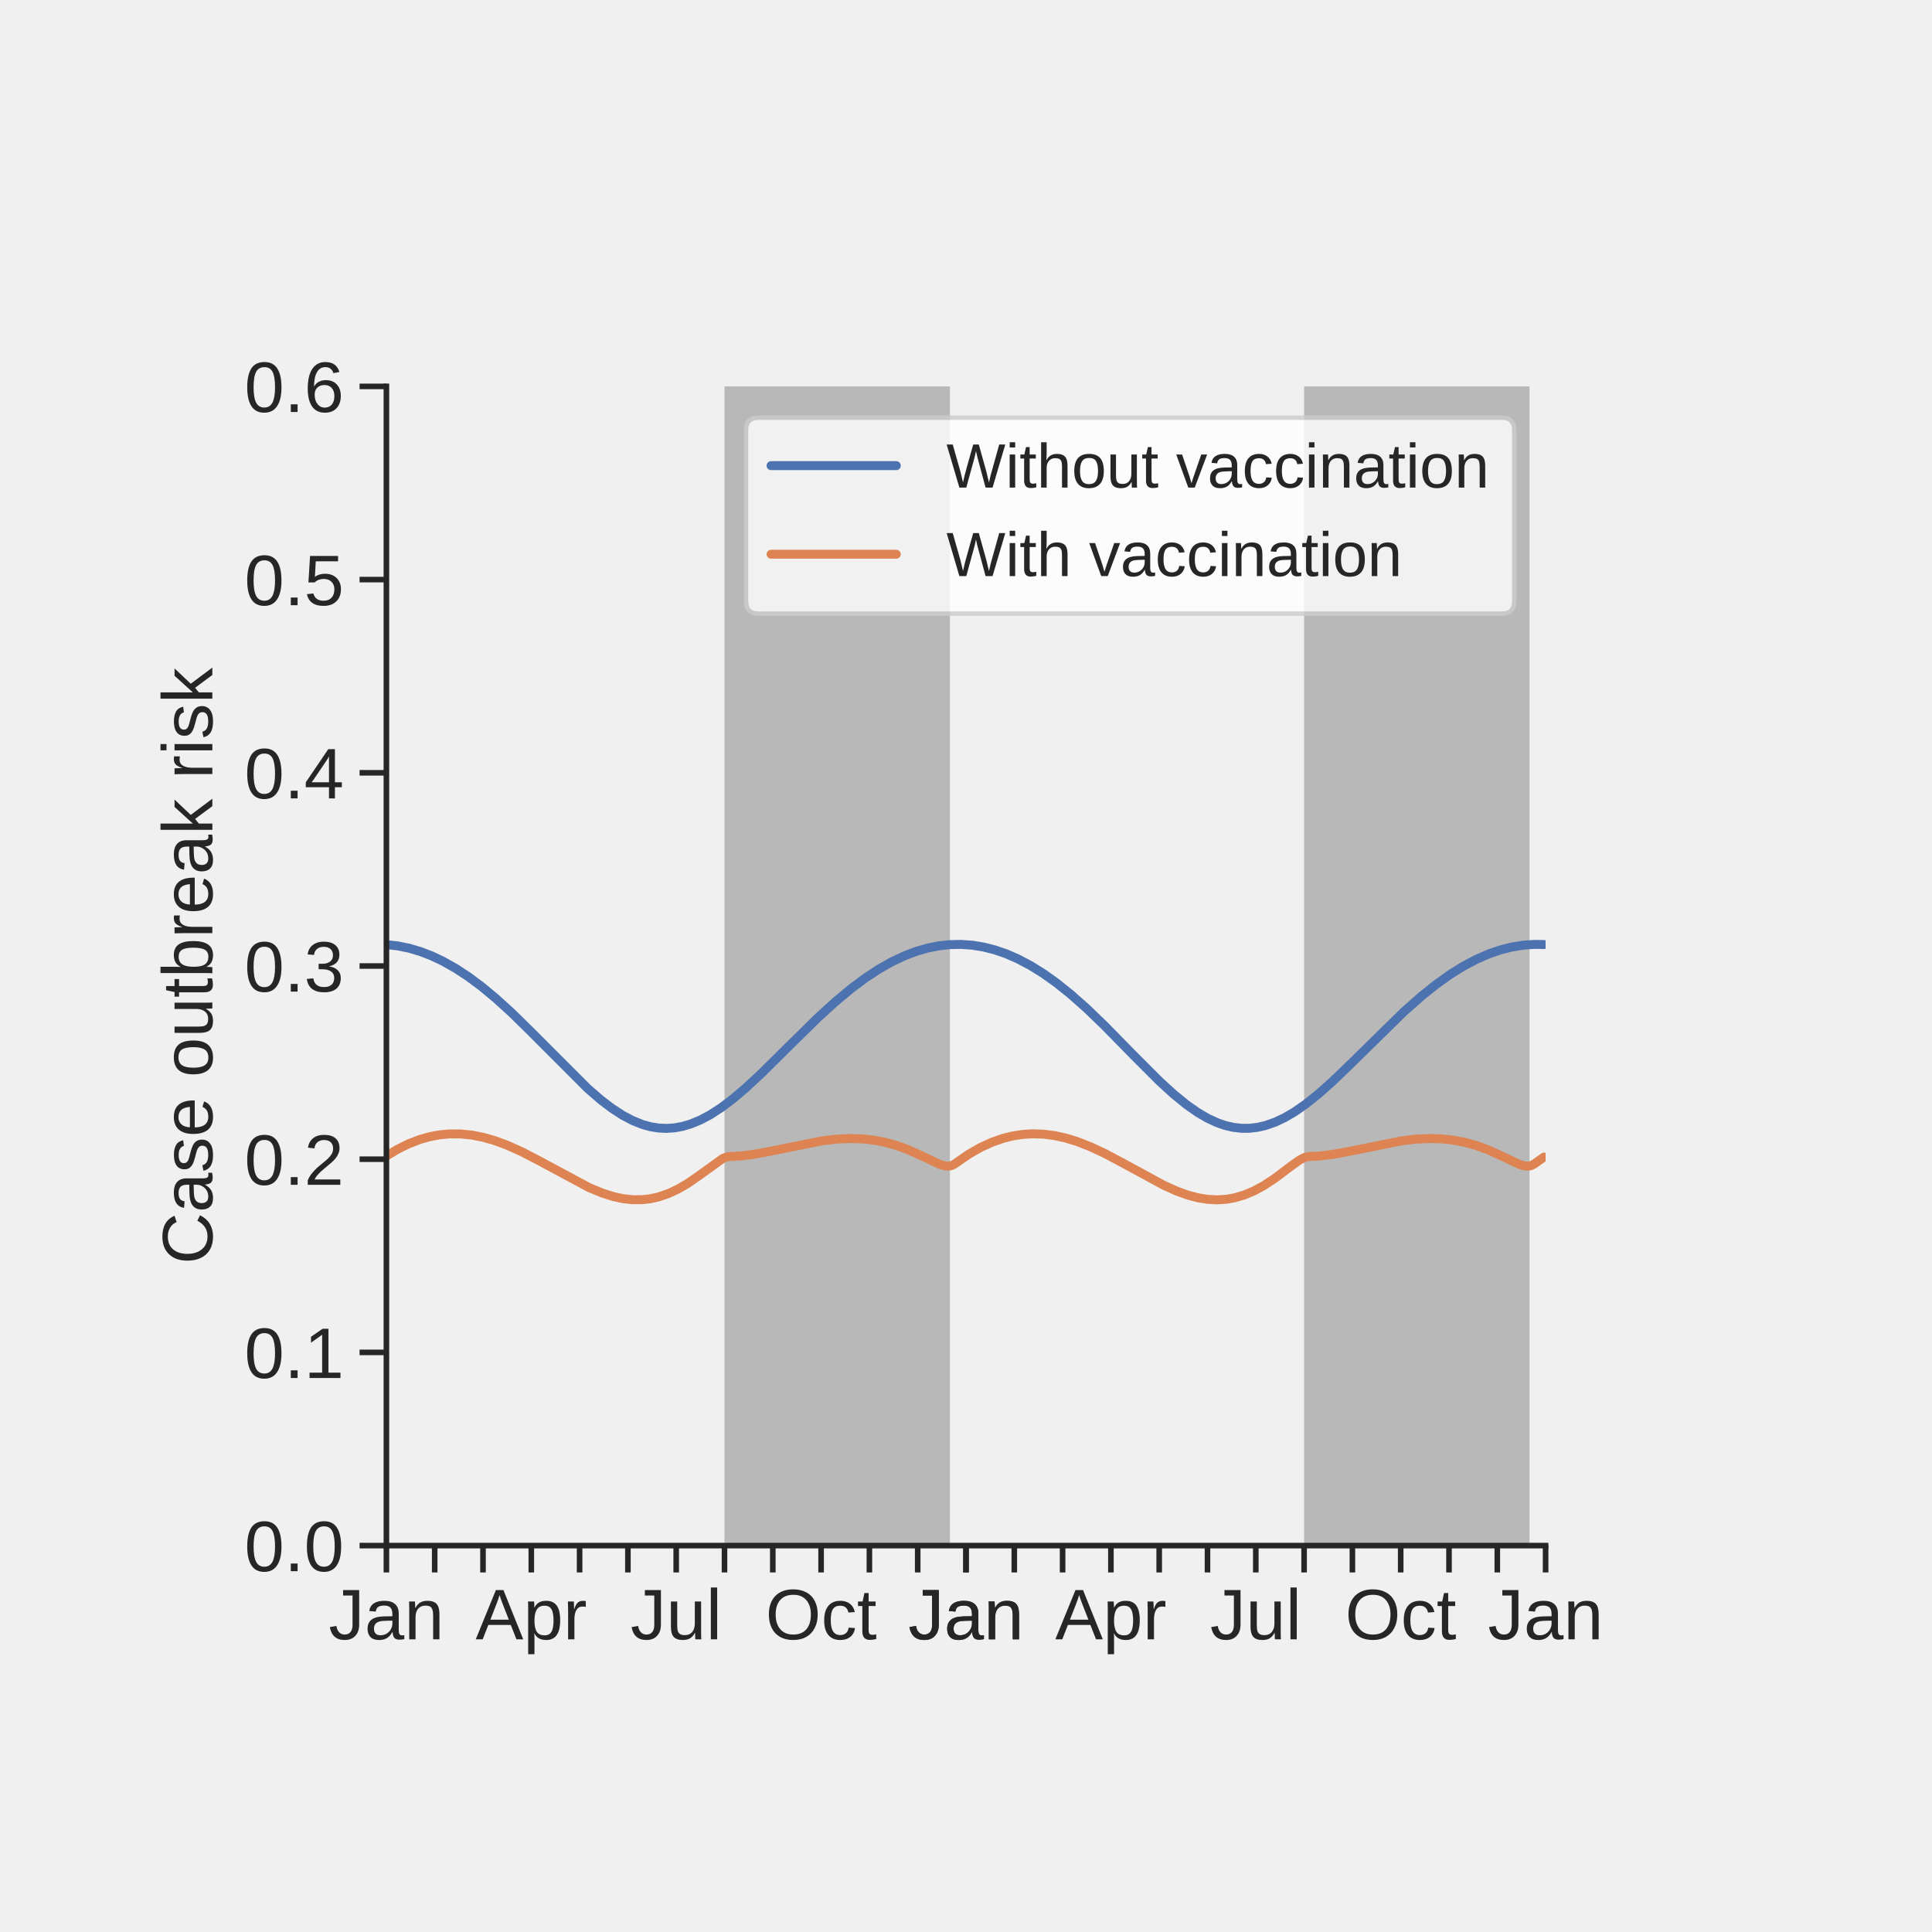
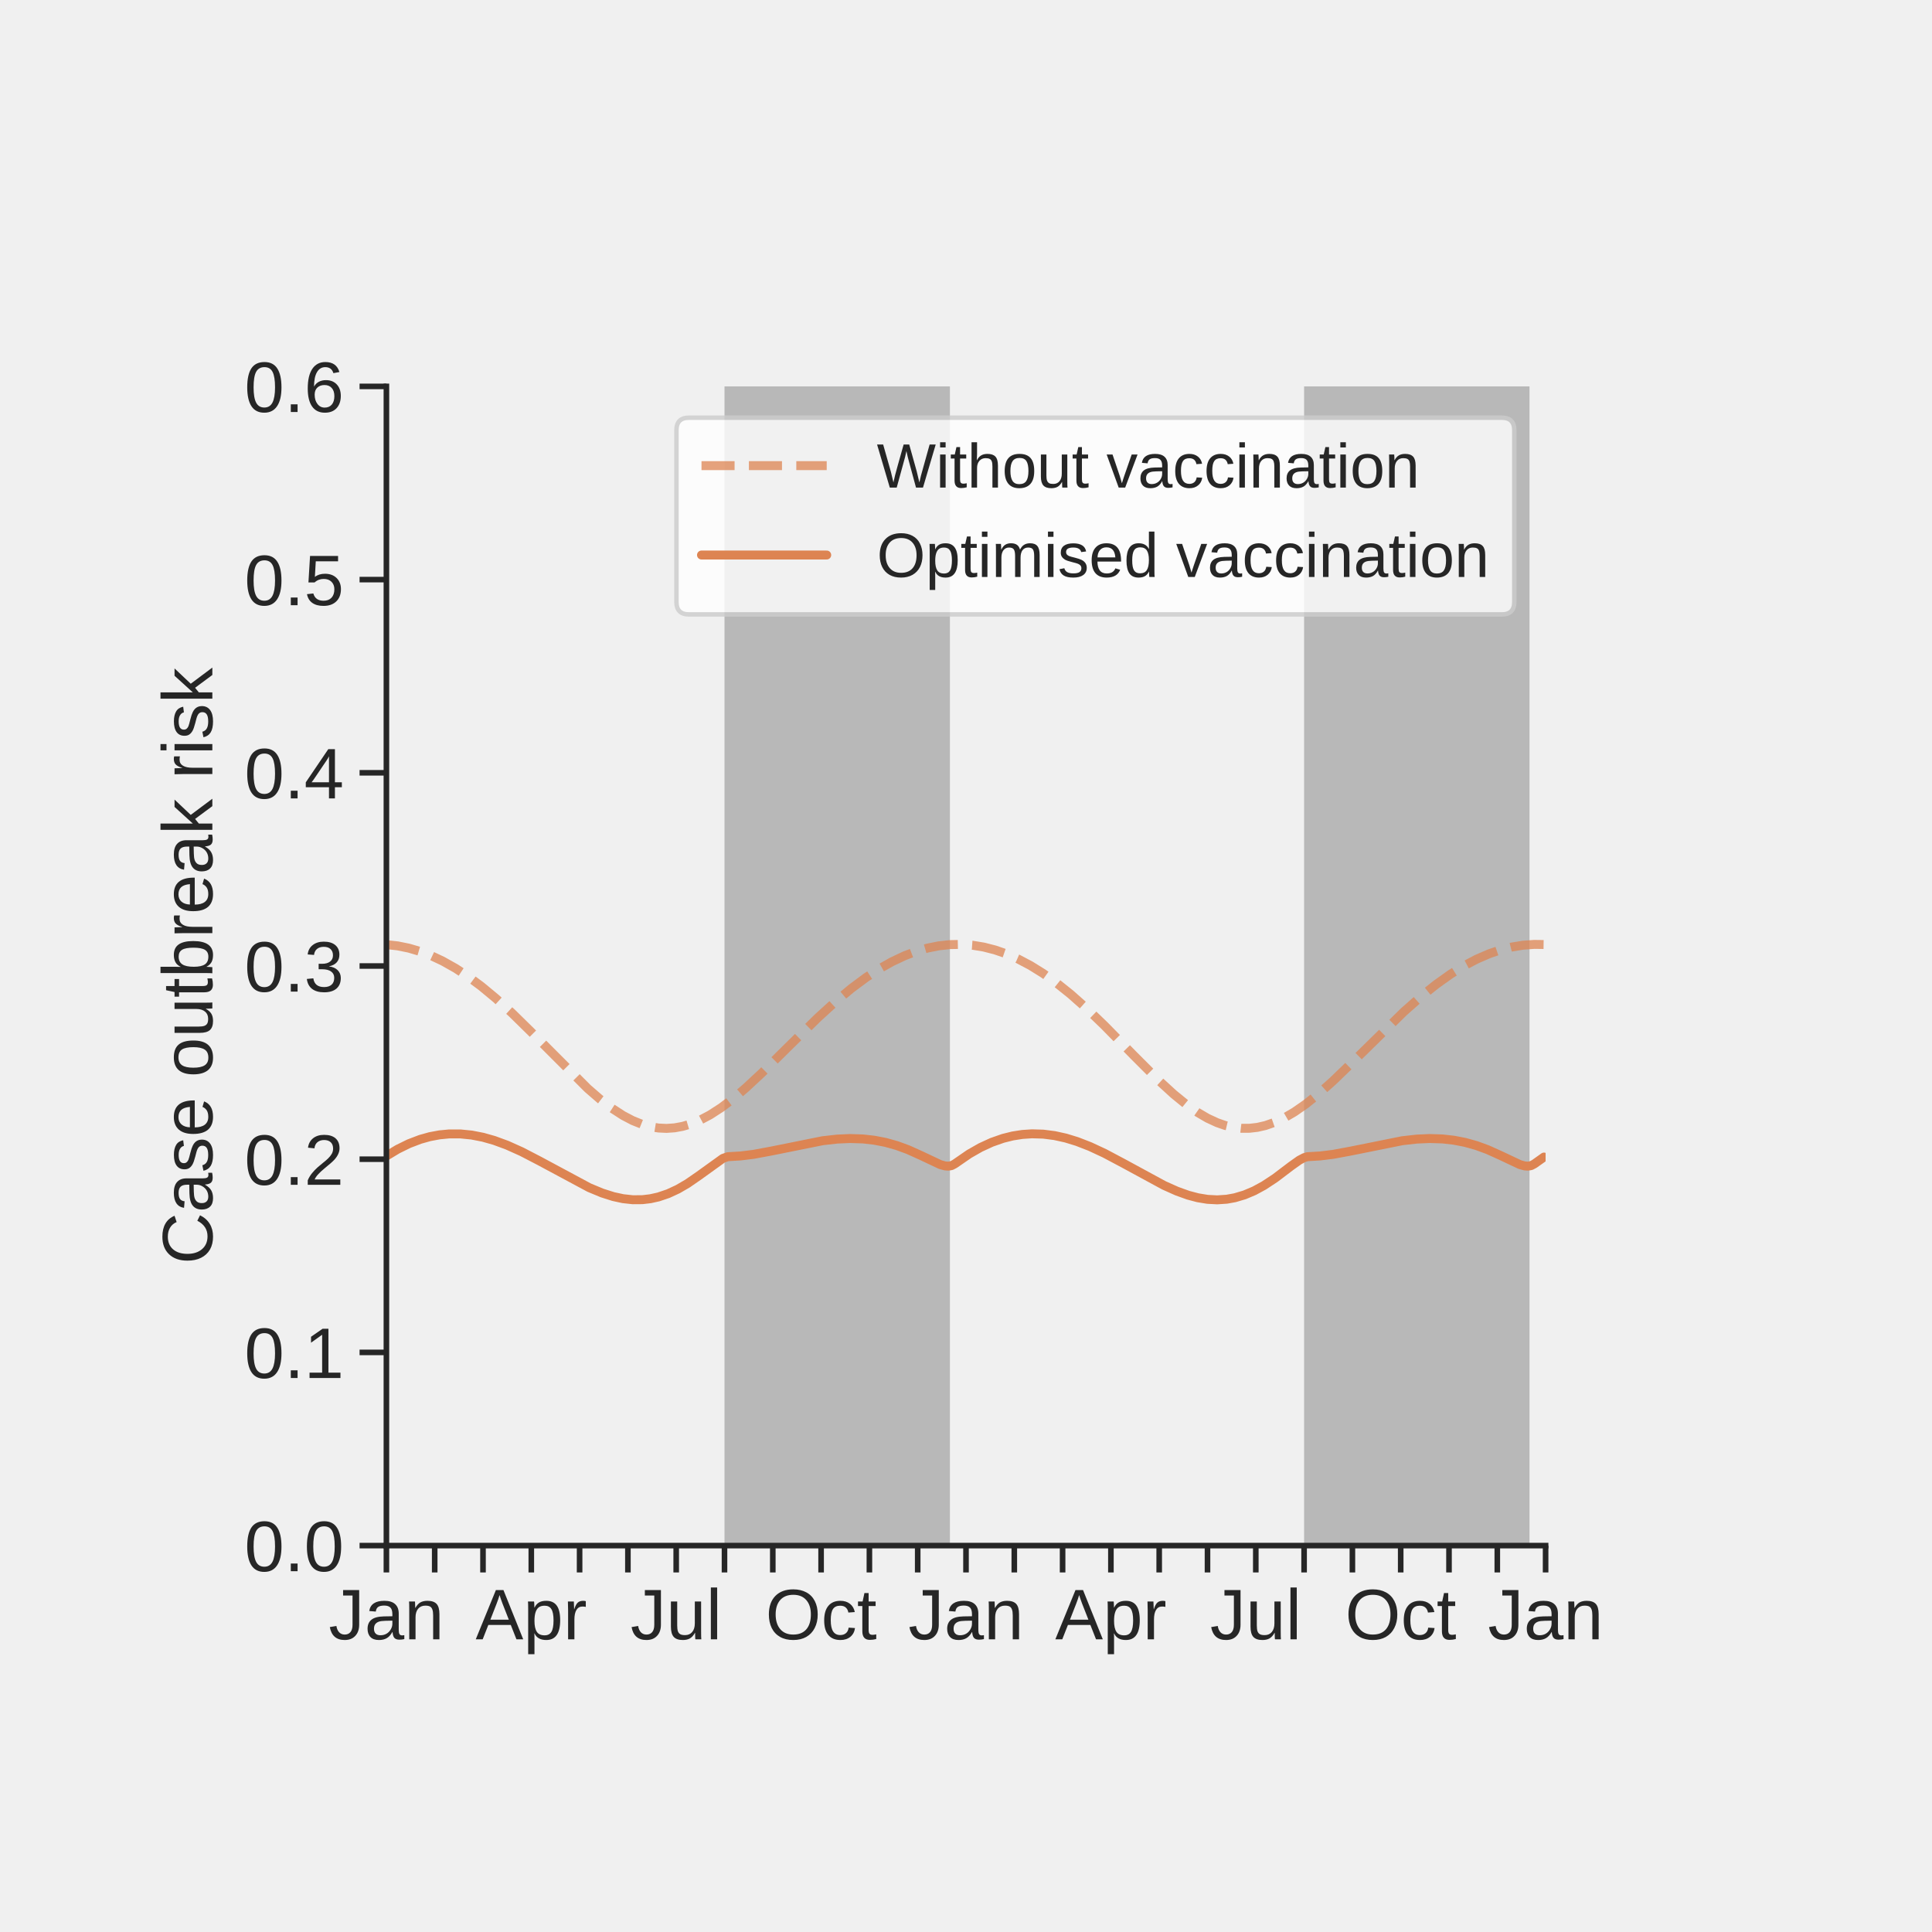
<svg xmlns="http://www.w3.org/2000/svg" xmlns:xlink="http://www.w3.org/1999/xlink" width="432pt" height="432pt" viewBox="0 0 432 432" version="1.1">
  <defs>
    <style type="text/css">*{stroke-linejoin: round; stroke-linecap: butt}</style>
  </defs>
  <g id="figure_1">
    <g id="patch_1">
      <path d="M 0 432  L 432 432  L 432 0  L 0 0  L 0 432  z " style="fill: none" />
    </g>
    <g id="axes_1">
      <g id="patch_2">
        <path d="M 86.4 345.6  L 345.6 345.6  L 345.6 86.4  L 86.4 86.4  L 86.4 345.6  z " style="fill: none" />
      </g>
      <g id="matplotlib.axis_1">
        <g id="xtick_1">
          <g id="line2d_1">
            <defs>
-               <path id="m4e01d32b04" d="M 0 0  L 0 6  " style="stroke: #262626; stroke-width: 1.25" />
+               <path id="m8affc1b66b" d="M 0 0  L 0 6  " style="stroke: #262626; stroke-width: 1.25" />
            </defs>
            <g>
-               <use xlink:href="#m4e01d32b04" x="86.4" y="345.6" style="fill: #262626; stroke: #262626; stroke-width: 1.25" />
+               <use xlink:href="#m8affc1b66b" x="86.4" y="345.6" style="fill: #262626; stroke: #262626; stroke-width: 1.25" />
            </g>
          </g>
          <g id="text_1">
            <text style="fill: #262626; font: 16px 'Arial', 'DejaVu Sans', 'Liberation Sans', 'Bitstream Vera Sans', sans-serif; text-anchor: middle" x="86.4" y="366.553" transform="rotate(-0 86.4 366.5525)">Jan</text>
          </g>
        </g>
        <g id="xtick_2">
          <g id="line2d_2">
            <g>
-               <use xlink:href="#m4e01d32b04" x="97.2" y="345.6" style="fill: #262626; stroke: #262626; stroke-width: 1.25" />
+               <use xlink:href="#m8affc1b66b" x="97.2" y="345.6" style="fill: #262626; stroke: #262626; stroke-width: 1.25" />
            </g>
          </g>
        </g>
        <g id="xtick_3">
          <g id="line2d_3">
            <g>
-               <use xlink:href="#m4e01d32b04" x="108" y="345.6" style="fill: #262626; stroke: #262626; stroke-width: 1.25" />
+               <use xlink:href="#m8affc1b66b" x="108" y="345.6" style="fill: #262626; stroke: #262626; stroke-width: 1.25" />
            </g>
          </g>
        </g>
        <g id="xtick_4">
          <g id="line2d_4">
            <g>
-               <use xlink:href="#m4e01d32b04" x="118.8" y="345.6" style="fill: #262626; stroke: #262626; stroke-width: 1.25" />
+               <use xlink:href="#m8affc1b66b" x="118.8" y="345.6" style="fill: #262626; stroke: #262626; stroke-width: 1.25" />
            </g>
          </g>
          <g id="text_2">
            <text style="fill: #262626; font: 16px 'Arial', 'DejaVu Sans', 'Liberation Sans', 'Bitstream Vera Sans', sans-serif; text-anchor: middle" x="118.8" y="366.553" transform="rotate(-0 118.8 366.5525)">Apr</text>
          </g>
        </g>
        <g id="xtick_5">
          <g id="line2d_5">
            <g>
-               <use xlink:href="#m4e01d32b04" x="129.6" y="345.6" style="fill: #262626; stroke: #262626; stroke-width: 1.25" />
+               <use xlink:href="#m8affc1b66b" x="129.6" y="345.6" style="fill: #262626; stroke: #262626; stroke-width: 1.25" />
            </g>
          </g>
        </g>
        <g id="xtick_6">
          <g id="line2d_6">
            <g>
-               <use xlink:href="#m4e01d32b04" x="140.4" y="345.6" style="fill: #262626; stroke: #262626; stroke-width: 1.25" />
+               <use xlink:href="#m8affc1b66b" x="140.4" y="345.6" style="fill: #262626; stroke: #262626; stroke-width: 1.25" />
            </g>
          </g>
        </g>
        <g id="xtick_7">
          <g id="line2d_7">
            <g>
-               <use xlink:href="#m4e01d32b04" x="151.2" y="345.6" style="fill: #262626; stroke: #262626; stroke-width: 1.25" />
+               <use xlink:href="#m8affc1b66b" x="151.2" y="345.6" style="fill: #262626; stroke: #262626; stroke-width: 1.25" />
            </g>
          </g>
          <g id="text_3">
            <text style="fill: #262626; font: 16px 'Arial', 'DejaVu Sans', 'Liberation Sans', 'Bitstream Vera Sans', sans-serif; text-anchor: middle" x="151.2" y="366.553" transform="rotate(-0 151.2 366.5525)">Jul</text>
          </g>
        </g>
        <g id="xtick_8">
          <g id="line2d_8">
            <g>
-               <use xlink:href="#m4e01d32b04" x="162" y="345.6" style="fill: #262626; stroke: #262626; stroke-width: 1.25" />
+               <use xlink:href="#m8affc1b66b" x="162" y="345.6" style="fill: #262626; stroke: #262626; stroke-width: 1.25" />
            </g>
          </g>
        </g>
        <g id="xtick_9">
          <g id="line2d_9">
            <g>
-               <use xlink:href="#m4e01d32b04" x="172.8" y="345.6" style="fill: #262626; stroke: #262626; stroke-width: 1.25" />
+               <use xlink:href="#m8affc1b66b" x="172.8" y="345.6" style="fill: #262626; stroke: #262626; stroke-width: 1.25" />
            </g>
          </g>
        </g>
        <g id="xtick_10">
          <g id="line2d_10">
            <g>
-               <use xlink:href="#m4e01d32b04" x="183.6" y="345.6" style="fill: #262626; stroke: #262626; stroke-width: 1.25" />
+               <use xlink:href="#m8affc1b66b" x="183.6" y="345.6" style="fill: #262626; stroke: #262626; stroke-width: 1.25" />
            </g>
          </g>
          <g id="text_4">
            <text style="fill: #262626; font: 16px 'Arial', 'DejaVu Sans', 'Liberation Sans', 'Bitstream Vera Sans', sans-serif; text-anchor: middle" x="183.6" y="366.553" transform="rotate(-0 183.6 366.5525)">Oct</text>
          </g>
        </g>
        <g id="xtick_11">
          <g id="line2d_11">
            <g>
-               <use xlink:href="#m4e01d32b04" x="194.4" y="345.6" style="fill: #262626; stroke: #262626; stroke-width: 1.25" />
+               <use xlink:href="#m8affc1b66b" x="194.4" y="345.6" style="fill: #262626; stroke: #262626; stroke-width: 1.25" />
            </g>
          </g>
        </g>
        <g id="xtick_12">
          <g id="line2d_12">
            <g>
-               <use xlink:href="#m4e01d32b04" x="205.2" y="345.6" style="fill: #262626; stroke: #262626; stroke-width: 1.25" />
+               <use xlink:href="#m8affc1b66b" x="205.2" y="345.6" style="fill: #262626; stroke: #262626; stroke-width: 1.25" />
            </g>
          </g>
        </g>
        <g id="xtick_13">
          <g id="line2d_13">
            <g>
-               <use xlink:href="#m4e01d32b04" x="216" y="345.6" style="fill: #262626; stroke: #262626; stroke-width: 1.25" />
+               <use xlink:href="#m8affc1b66b" x="216" y="345.6" style="fill: #262626; stroke: #262626; stroke-width: 1.25" />
            </g>
          </g>
          <g id="text_5">
            <text style="fill: #262626; font: 16px 'Arial', 'DejaVu Sans', 'Liberation Sans', 'Bitstream Vera Sans', sans-serif; text-anchor: middle" x="216" y="366.553" transform="rotate(-0 216 366.5525)">Jan</text>
          </g>
        </g>
        <g id="xtick_14">
          <g id="line2d_14">
            <g>
-               <use xlink:href="#m4e01d32b04" x="216" y="345.6" style="fill: #262626; stroke: #262626; stroke-width: 1.25" />
-             </g>
-           </g>
-           <g id="text_6">
-             <text style="fill: #262626; font: 16px 'Arial', 'DejaVu Sans', 'Liberation Sans', 'Bitstream Vera Sans', sans-serif; text-anchor: middle" x="216" y="366.553" transform="rotate(-0 216 366.5525)">Jan</text>
+               <use xlink:href="#m8affc1b66b" x="226.8" y="345.6" style="fill: #262626; stroke: #262626; stroke-width: 1.25" />
+             </g>
          </g>
        </g>
        <g id="xtick_15">
          <g id="line2d_15">
            <g>
-               <use xlink:href="#m4e01d32b04" x="226.8" y="345.6" style="fill: #262626; stroke: #262626; stroke-width: 1.25" />
+               <use xlink:href="#m8affc1b66b" x="237.6" y="345.6" style="fill: #262626; stroke: #262626; stroke-width: 1.25" />
            </g>
          </g>
        </g>
        <g id="xtick_16">
          <g id="line2d_16">
            <g>
-               <use xlink:href="#m4e01d32b04" x="237.6" y="345.6" style="fill: #262626; stroke: #262626; stroke-width: 1.25" />
-             </g>
+               <use xlink:href="#m8affc1b66b" x="248.4" y="345.6" style="fill: #262626; stroke: #262626; stroke-width: 1.25" />
+             </g>
+           </g>
+           <g id="text_6">
+             <text style="fill: #262626; font: 16px 'Arial', 'DejaVu Sans', 'Liberation Sans', 'Bitstream Vera Sans', sans-serif; text-anchor: middle" x="248.4" y="366.553" transform="rotate(-0 248.4 366.5525)">Apr</text>
          </g>
        </g>
        <g id="xtick_17">
          <g id="line2d_17">
            <g>
-               <use xlink:href="#m4e01d32b04" x="248.4" y="345.6" style="fill: #262626; stroke: #262626; stroke-width: 1.25" />
-             </g>
-           </g>
-           <g id="text_7">
-             <text style="fill: #262626; font: 16px 'Arial', 'DejaVu Sans', 'Liberation Sans', 'Bitstream Vera Sans', sans-serif; text-anchor: middle" x="248.4" y="366.553" transform="rotate(-0 248.4 366.5525)">Apr</text>
+               <use xlink:href="#m8affc1b66b" x="259.2" y="345.6" style="fill: #262626; stroke: #262626; stroke-width: 1.25" />
+             </g>
          </g>
        </g>
        <g id="xtick_18">
          <g id="line2d_18">
            <g>
-               <use xlink:href="#m4e01d32b04" x="259.2" y="345.6" style="fill: #262626; stroke: #262626; stroke-width: 1.25" />
+               <use xlink:href="#m8affc1b66b" x="270" y="345.6" style="fill: #262626; stroke: #262626; stroke-width: 1.25" />
            </g>
          </g>
        </g>
        <g id="xtick_19">
          <g id="line2d_19">
            <g>
-               <use xlink:href="#m4e01d32b04" x="270" y="345.6" style="fill: #262626; stroke: #262626; stroke-width: 1.25" />
-             </g>
+               <use xlink:href="#m8affc1b66b" x="280.8" y="345.6" style="fill: #262626; stroke: #262626; stroke-width: 1.25" />
+             </g>
+           </g>
+           <g id="text_7">
+             <text style="fill: #262626; font: 16px 'Arial', 'DejaVu Sans', 'Liberation Sans', 'Bitstream Vera Sans', sans-serif; text-anchor: middle" x="280.8" y="366.553" transform="rotate(-0 280.8 366.5525)">Jul</text>
          </g>
        </g>
        <g id="xtick_20">
          <g id="line2d_20">
            <g>
-               <use xlink:href="#m4e01d32b04" x="280.8" y="345.6" style="fill: #262626; stroke: #262626; stroke-width: 1.25" />
-             </g>
-           </g>
-           <g id="text_8">
-             <text style="fill: #262626; font: 16px 'Arial', 'DejaVu Sans', 'Liberation Sans', 'Bitstream Vera Sans', sans-serif; text-anchor: middle" x="280.8" y="366.553" transform="rotate(-0 280.8 366.5525)">Jul</text>
+               <use xlink:href="#m8affc1b66b" x="291.6" y="345.6" style="fill: #262626; stroke: #262626; stroke-width: 1.25" />
+             </g>
          </g>
        </g>
        <g id="xtick_21">
          <g id="line2d_21">
            <g>
-               <use xlink:href="#m4e01d32b04" x="291.6" y="345.6" style="fill: #262626; stroke: #262626; stroke-width: 1.25" />
+               <use xlink:href="#m8affc1b66b" x="302.4" y="345.6" style="fill: #262626; stroke: #262626; stroke-width: 1.25" />
            </g>
          </g>
        </g>
        <g id="xtick_22">
          <g id="line2d_22">
            <g>
-               <use xlink:href="#m4e01d32b04" x="302.4" y="345.6" style="fill: #262626; stroke: #262626; stroke-width: 1.25" />
-             </g>
+               <use xlink:href="#m8affc1b66b" x="313.2" y="345.6" style="fill: #262626; stroke: #262626; stroke-width: 1.25" />
+             </g>
+           </g>
+           <g id="text_8">
+             <text style="fill: #262626; font: 16px 'Arial', 'DejaVu Sans', 'Liberation Sans', 'Bitstream Vera Sans', sans-serif; text-anchor: middle" x="313.2" y="366.553" transform="rotate(-0 313.2 366.5525)">Oct</text>
          </g>
        </g>
        <g id="xtick_23">
          <g id="line2d_23">
            <g>
-               <use xlink:href="#m4e01d32b04" x="313.2" y="345.6" style="fill: #262626; stroke: #262626; stroke-width: 1.25" />
-             </g>
-           </g>
-           <g id="text_9">
-             <text style="fill: #262626; font: 16px 'Arial', 'DejaVu Sans', 'Liberation Sans', 'Bitstream Vera Sans', sans-serif; text-anchor: middle" x="313.2" y="366.553" transform="rotate(-0 313.2 366.5525)">Oct</text>
+               <use xlink:href="#m8affc1b66b" x="324" y="345.6" style="fill: #262626; stroke: #262626; stroke-width: 1.25" />
+             </g>
          </g>
        </g>
        <g id="xtick_24">
          <g id="line2d_24">
            <g>
-               <use xlink:href="#m4e01d32b04" x="324" y="345.6" style="fill: #262626; stroke: #262626; stroke-width: 1.25" />
+               <use xlink:href="#m8affc1b66b" x="334.8" y="345.6" style="fill: #262626; stroke: #262626; stroke-width: 1.25" />
            </g>
          </g>
        </g>
        <g id="xtick_25">
          <g id="line2d_25">
            <g>
-               <use xlink:href="#m4e01d32b04" x="334.8" y="345.6" style="fill: #262626; stroke: #262626; stroke-width: 1.25" />
-             </g>
-           </g>
-         </g>
-         <g id="xtick_26">
-           <g id="line2d_26">
-             <g>
-               <use xlink:href="#m4e01d32b04" x="345.6" y="345.6" style="fill: #262626; stroke: #262626; stroke-width: 1.25" />
-             </g>
-           </g>
-           <g id="text_10">
+               <use xlink:href="#m8affc1b66b" x="345.6" y="345.6" style="fill: #262626; stroke: #262626; stroke-width: 1.25" />
+             </g>
+           </g>
+           <g id="text_9">
            <text style="fill: #262626; font: 16px 'Arial', 'DejaVu Sans', 'Liberation Sans', 'Bitstream Vera Sans', sans-serif; text-anchor: middle" x="345.6" y="366.553" transform="rotate(-0 345.6 366.5525)">Jan</text>
          </g>
        </g>
-         <g id="text_11">
+         <g id="text_10">
          <text style="fill: #262626; font: 16px 'Arial', 'DejaVu Sans', 'Liberation Sans', 'Bitstream Vera Sans', sans-serif; text-anchor: middle" x="216" y="385.185" transform="rotate(-0 216 385.185)"> </text>
        </g>
      </g>
      <g id="matplotlib.axis_2">
        <g id="ytick_1">
+           <g id="line2d_26">
+             <defs>
+               <path id="m8ec1ff474f" d="M 0 0  L -6 0  " style="stroke: #262626; stroke-width: 1.25" />
+             </defs>
+             <g>
+               <use xlink:href="#m8ec1ff474f" x="86.4" y="345.6" style="fill: #262626; stroke: #262626; stroke-width: 1.25" />
+             </g>
+           </g>
+           <g id="text_11">
+             <text style="fill: #262626; font: 16px 'Arial', 'DejaVu Sans', 'Liberation Sans', 'Bitstream Vera Sans', sans-serif; text-anchor: end" x="76.9" y="351.326" transform="rotate(-0 76.9 351.3263)">0.0</text>
+           </g>
+         </g>
+         <g id="ytick_2">
          <g id="line2d_27">
-             <defs>
-               <path id="m63931910db" d="M 0 0  L -6 0  " style="stroke: #262626; stroke-width: 1.25" />
-             </defs>
-             <g>
-               <use xlink:href="#m63931910db" x="86.4" y="345.6" style="fill: #262626; stroke: #262626; stroke-width: 1.25" />
+             <g>
+               <use xlink:href="#m8ec1ff474f" x="86.4" y="302.4" style="fill: #262626; stroke: #262626; stroke-width: 1.25" />
            </g>
          </g>
          <g id="text_12">
-             <text style="fill: #262626; font: 16px 'Arial', 'DejaVu Sans', 'Liberation Sans', 'Bitstream Vera Sans', sans-serif; text-anchor: end" x="76.9" y="351.326" transform="rotate(-0 76.9 351.3263)">0.0</text>
-           </g>
-         </g>
-         <g id="ytick_2">
+             <text style="fill: #262626; font: 16px 'Arial', 'DejaVu Sans', 'Liberation Sans', 'Bitstream Vera Sans', sans-serif; text-anchor: end" x="76.9" y="308.126" transform="rotate(-0 76.9 308.1263)">0.1</text>
+           </g>
+         </g>
+         <g id="ytick_3">
          <g id="line2d_28">
            <g>
-               <use xlink:href="#m63931910db" x="86.4" y="302.4" style="fill: #262626; stroke: #262626; stroke-width: 1.25" />
+               <use xlink:href="#m8ec1ff474f" x="86.4" y="259.2" style="fill: #262626; stroke: #262626; stroke-width: 1.25" />
            </g>
          </g>
          <g id="text_13">
-             <text style="fill: #262626; font: 16px 'Arial', 'DejaVu Sans', 'Liberation Sans', 'Bitstream Vera Sans', sans-serif; text-anchor: end" x="76.9" y="308.126" transform="rotate(-0 76.9 308.1263)">0.1</text>
-           </g>
-         </g>
-         <g id="ytick_3">
+             <text style="fill: #262626; font: 16px 'Arial', 'DejaVu Sans', 'Liberation Sans', 'Bitstream Vera Sans', sans-serif; text-anchor: end" x="76.9" y="264.926" transform="rotate(-0 76.9 264.9262)">0.2</text>
+           </g>
+         </g>
+         <g id="ytick_4">
          <g id="line2d_29">
            <g>
-               <use xlink:href="#m63931910db" x="86.4" y="259.2" style="fill: #262626; stroke: #262626; stroke-width: 1.25" />
+               <use xlink:href="#m8ec1ff474f" x="86.4" y="216" style="fill: #262626; stroke: #262626; stroke-width: 1.25" />
            </g>
          </g>
          <g id="text_14">
-             <text style="fill: #262626; font: 16px 'Arial', 'DejaVu Sans', 'Liberation Sans', 'Bitstream Vera Sans', sans-serif; text-anchor: end" x="76.9" y="264.926" transform="rotate(-0 76.9 264.9262)">0.2</text>
-           </g>
-         </g>
-         <g id="ytick_4">
+             <text style="fill: #262626; font: 16px 'Arial', 'DejaVu Sans', 'Liberation Sans', 'Bitstream Vera Sans', sans-serif; text-anchor: end" x="76.9" y="221.726" transform="rotate(-0 76.9 221.7262)">0.3</text>
+           </g>
+         </g>
+         <g id="ytick_5">
          <g id="line2d_30">
            <g>
-               <use xlink:href="#m63931910db" x="86.4" y="216" style="fill: #262626; stroke: #262626; stroke-width: 1.25" />
+               <use xlink:href="#m8ec1ff474f" x="86.4" y="172.8" style="fill: #262626; stroke: #262626; stroke-width: 1.25" />
            </g>
          </g>
          <g id="text_15">
-             <text style="fill: #262626; font: 16px 'Arial', 'DejaVu Sans', 'Liberation Sans', 'Bitstream Vera Sans', sans-serif; text-anchor: end" x="76.9" y="221.726" transform="rotate(-0 76.9 221.7262)">0.3</text>
-           </g>
-         </g>
-         <g id="ytick_5">
+             <text style="fill: #262626; font: 16px 'Arial', 'DejaVu Sans', 'Liberation Sans', 'Bitstream Vera Sans', sans-serif; text-anchor: end" x="76.9" y="178.526" transform="rotate(-0 76.9 178.5263)">0.4</text>
+           </g>
+         </g>
+         <g id="ytick_6">
          <g id="line2d_31">
            <g>
-               <use xlink:href="#m63931910db" x="86.4" y="172.8" style="fill: #262626; stroke: #262626; stroke-width: 1.25" />
+               <use xlink:href="#m8ec1ff474f" x="86.4" y="129.6" style="fill: #262626; stroke: #262626; stroke-width: 1.25" />
            </g>
          </g>
          <g id="text_16">
-             <text style="fill: #262626; font: 16px 'Arial', 'DejaVu Sans', 'Liberation Sans', 'Bitstream Vera Sans', sans-serif; text-anchor: end" x="76.9" y="178.526" transform="rotate(-0 76.9 178.5263)">0.4</text>
-           </g>
-         </g>
-         <g id="ytick_6">
+             <text style="fill: #262626; font: 16px 'Arial', 'DejaVu Sans', 'Liberation Sans', 'Bitstream Vera Sans', sans-serif; text-anchor: end" x="76.9" y="135.326" transform="rotate(-0 76.9 135.3262)">0.5</text>
+           </g>
+         </g>
+         <g id="ytick_7">
          <g id="line2d_32">
            <g>
-               <use xlink:href="#m63931910db" x="86.4" y="129.6" style="fill: #262626; stroke: #262626; stroke-width: 1.25" />
+               <use xlink:href="#m8ec1ff474f" x="86.4" y="86.4" style="fill: #262626; stroke: #262626; stroke-width: 1.25" />
            </g>
          </g>
          <g id="text_17">
-             <text style="fill: #262626; font: 16px 'Arial', 'DejaVu Sans', 'Liberation Sans', 'Bitstream Vera Sans', sans-serif; text-anchor: end" x="76.9" y="135.326" transform="rotate(-0 76.9 135.3262)">0.5</text>
-           </g>
-         </g>
-         <g id="ytick_7">
-           <g id="line2d_33">
-             <g>
-               <use xlink:href="#m63931910db" x="86.4" y="86.4" style="fill: #262626; stroke: #262626; stroke-width: 1.25" />
-             </g>
-           </g>
-           <g id="text_18">
            <text style="fill: #262626; font: 16px 'Arial', 'DejaVu Sans', 'Liberation Sans', 'Bitstream Vera Sans', sans-serif; text-anchor: end" x="76.9" y="92.126" transform="rotate(-0 76.9 92.12625)">0.6</text>
          </g>
        </g>
-         <g id="text_19">
+         <g id="text_18">
          <text style="fill: #262626; font: 16px 'Arial', 'DejaVu Sans', 'Liberation Sans', 'Bitstream Vera Sans', sans-serif; text-anchor: middle" x="47.48" y="216" transform="rotate(-90 47.48 216)">Case outbreak risk</text>
        </g>
      </g>
      <g id="PolyCollection_1">
        <defs>
-           <path id="m8935404813" d="M 212.4 -86.4  L 162 -86.4  L 162 -345.6  L 212.4 -345.6  L 212.4 -345.6  L 212.4 -86.4  z " />
+           <path id="mddca763384" d="M 212.4 -86.4  L 162 -86.4  L 162 -345.6  L 212.4 -345.6  L 212.4 -345.6  L 212.4 -86.4  z " />
        </defs>
-         <g clip-path="url(#p130eaa5c28)">
-           <use xlink:href="#m8935404813" x="0" y="432" style="fill: #808080; fill-opacity: 0.5" />
+         <g clip-path="url(#p58d6a5c494)">
+           <use xlink:href="#mddca763384" x="0" y="432" style="fill: #808080; fill-opacity: 0.5" />
        </g>
      </g>
      <g id="PolyCollection_2">
        <defs>
-           <path id="m54f268a761" d="M 342 -86.4  L 291.6 -86.4  L 291.6 -345.6  L 342 -345.6  L 342 -345.6  L 342 -86.4  z " />
+           <path id="mc759b01c81" d="M 342 -86.4  L 291.6 -86.4  L 291.6 -345.6  L 342 -345.6  L 342 -345.6  L 342 -86.4  z " />
        </defs>
-         <g clip-path="url(#p130eaa5c28)">
-           <use xlink:href="#m54f268a761" x="0" y="432" style="fill: #808080; fill-opacity: 0.5" />
-         </g>
+         <g clip-path="url(#p58d6a5c494)">
+           <use xlink:href="#mc759b01c81" x="0" y="432" style="fill: #808080; fill-opacity: 0.5" />
+         </g>
+       </g>
+       <g id="line2d_33">
+         <path d="M 86.4 211.219  L 88.92 211.501  L 91.44 212.013  L 93.96 212.753  L 96.48 213.719  L 99 214.907  L 101.88 216.527  L 104.76 218.417  L 107.64 220.559  L 110.88 223.245  L 114.48 226.523  L 118.8 230.767  L 131.4 243.383  L 134.28 245.876  L 136.8 247.802  L 139.32 249.436  L 141.48 250.569  L 143.64 251.433  L 145.44 251.934  L 147.24 252.228  L 149.04 252.313  L 150.84 252.188  L 152.64 251.857  L 154.44 251.325  L 156.6 250.436  L 158.76 249.291  L 161.28 247.665  L 163.8 245.769  L 166.68 243.331  L 170.28 239.988  L 176.04 234.282  L 182.88 227.559  L 186.84 223.952  L 190.44 220.962  L 193.68 218.556  L 196.56 216.671  L 199.44 215.045  L 202.32 213.69  L 204.84 212.736  L 207.36 212.003  L 209.88 211.496  L 212.4 211.218  L 214.92 211.169  L 217.44 211.352  L 219.96 211.765  L 222.48 212.408  L 225 213.278  L 227.52 214.371  L 230.4 215.887  L 233.28 217.678  L 236.16 219.727  L 239.4 222.319  L 243 225.511  L 246.96 229.323  L 253.44 235.933  L 259.2 241.701  L 262.44 244.664  L 265.32 247.01  L 267.84 248.774  L 270 250.035  L 272.16 251.036  L 273.96 251.658  L 275.76 252.076  L 277.56 252.287  L 279.36 252.288  L 281.16 252.08  L 282.96 251.668  L 285.12 250.914  L 287.28 249.894  L 289.44 248.63  L 291.96 246.883  L 294.84 244.582  L 298.08 241.693  L 302.4 237.521  L 313.92 226.214  L 317.88 222.719  L 321.12 220.128  L 324.36 217.82  L 327.24 216.03  L 330.12 214.504  L 333 213.254  L 335.52 212.395  L 338.04 211.758  L 340.56 211.349  L 343.08 211.169  L 345.24 211.198  L 345.24 211.198  " clip-path="url(#p58d6a5c494)" style="fill: none; stroke-dasharray: 7.4,3.2; stroke-dashoffset: 0; stroke: #dd8452; stroke-opacity: 0.75; stroke-width: 2" />
      </g>
      <g id="line2d_34">
-         <path d="M 86.4 211.219  L 88.92 211.501  L 91.44 212.013  L 93.96 212.753  L 96.48 213.719  L 99 214.907  L 101.88 216.527  L 104.76 218.417  L 107.64 220.559  L 110.88 223.245  L 114.48 226.523  L 118.8 230.767  L 131.4 243.383  L 134.28 245.876  L 136.8 247.802  L 139.32 249.436  L 141.48 250.569  L 143.64 251.433  L 145.44 251.934  L 147.24 252.228  L 149.04 252.313  L 150.84 252.188  L 152.64 251.857  L 154.44 251.325  L 156.6 250.436  L 158.76 249.291  L 161.28 247.665  L 163.8 245.769  L 166.68 243.331  L 170.28 239.988  L 176.04 234.282  L 182.88 227.559  L 186.84 223.952  L 190.44 220.962  L 193.68 218.556  L 196.56 216.671  L 199.44 215.045  L 202.32 213.69  L 204.84 212.736  L 207.36 212.003  L 209.88 211.496  L 212.4 211.218  L 214.92 211.169  L 217.44 211.352  L 219.96 211.765  L 222.48 212.408  L 225 213.278  L 227.52 214.371  L 230.4 215.887  L 233.28 217.678  L 236.16 219.727  L 239.4 222.319  L 243 225.511  L 246.96 229.323  L 253.44 235.933  L 259.2 241.701  L 262.44 244.664  L 265.32 247.01  L 267.84 248.774  L 270 250.035  L 272.16 251.036  L 273.96 251.658  L 275.76 252.076  L 277.56 252.287  L 279.36 252.288  L 281.16 252.08  L 282.96 251.668  L 285.12 250.914  L 287.28 249.894  L 289.44 248.63  L 291.96 246.883  L 294.84 244.582  L 298.08 241.693  L 302.4 237.521  L 313.92 226.214  L 317.88 222.719  L 321.12 220.128  L 324.36 217.82  L 327.24 216.03  L 330.12 214.504  L 333 213.254  L 335.52 212.395  L 338.04 211.758  L 340.56 211.349  L 343.08 211.169  L 345.24 211.198  L 345.24 211.198  " clip-path="url(#p130eaa5c28)" style="fill: none; stroke: #4c72b0; stroke-width: 2; stroke-linecap: round" />
-       </g>
-       <g id="line2d_35">
-         <path d="M 86.4 258.482  L 88.92 256.966  L 91.44 255.727  L 93.96 254.765  L 96.12 254.16  L 98.28 253.756  L 100.44 253.549  L 102.96 253.55  L 105.48 253.803  L 108 254.295  L 110.52 255.009  L 113.4 256.068  L 116.64 257.522  L 120.6 259.576  L 131.76 265.566  L 134.64 266.761  L 137.16 267.561  L 139.32 268.027  L 141.48 268.264  L 143.64 268.25  L 145.44 268.037  L 147.24 267.636  L 149.4 266.904  L 151.56 265.904  L 153.72 264.649  L 156.24 262.908  L 161.64 259.022  L 162.72 258.644  L 165.6 258.471  L 168.48 258.117  L 172.44 257.383  L 183.96 255.067  L 187.2 254.703  L 190.08 254.577  L 192.96 254.67  L 195.48 254.954  L 198 255.441  L 200.52 256.144  L 203.04 257.068  L 205.92 258.368  L 210.24 260.402  L 211.32 260.699  L 212.04 260.756  L 212.76 260.635  L 213.48 260.253  L 216.72 258.021  L 219.24 256.584  L 221.76 255.424  L 224.28 254.541  L 226.44 254.003  L 228.6 253.665  L 230.76 253.523  L 233.28 253.597  L 235.8 253.92  L 238.32 254.477  L 240.84 255.25  L 243.72 256.369  L 246.96 257.876  L 251.28 260.17  L 260.28 265.056  L 263.16 266.344  L 265.68 267.25  L 267.84 267.822  L 270 268.176  L 272.16 268.289  L 274.32 268.145  L 276.12 267.819  L 278.28 267.178  L 280.44 266.266  L 282.6 265.094  L 285.12 263.432  L 288.72 260.706  L 290.52 259.43  L 291.6 258.858  L 292.32 258.644  L 295.2 258.471  L 298.08 258.117  L 302.04 257.383  L 313.56 255.067  L 316.8 254.703  L 319.68 254.577  L 322.56 254.67  L 325.08 254.954  L 327.6 255.441  L 330.12 256.144  L 332.64 257.068  L 335.52 258.368  L 339.84 260.402  L 340.92 260.699  L 341.64 260.756  L 342.36 260.635  L 343.08 260.253  L 345.24 258.721  L 345.24 258.721  " clip-path="url(#p130eaa5c28)" style="fill: none; stroke: #dd8452; stroke-width: 2; stroke-linecap: round" />
+         <path d="M 86.4 258.482  L 88.92 256.966  L 91.44 255.727  L 93.96 254.765  L 96.12 254.16  L 98.28 253.756  L 100.44 253.549  L 102.96 253.55  L 105.48 253.803  L 108 254.295  L 110.52 255.009  L 113.4 256.068  L 116.64 257.522  L 120.6 259.576  L 131.76 265.566  L 134.64 266.761  L 137.16 267.561  L 139.32 268.027  L 141.48 268.264  L 143.64 268.25  L 145.44 268.037  L 147.24 267.636  L 149.4 266.904  L 151.56 265.904  L 153.72 264.649  L 156.24 262.908  L 161.64 259.022  L 162.72 258.644  L 165.6 258.471  L 168.48 258.117  L 172.44 257.383  L 183.96 255.067  L 187.2 254.703  L 190.08 254.577  L 192.96 254.67  L 195.48 254.954  L 198 255.441  L 200.52 256.144  L 203.04 257.068  L 205.92 258.368  L 210.24 260.402  L 211.32 260.699  L 212.04 260.756  L 212.76 260.635  L 213.48 260.253  L 216.72 258.021  L 219.24 256.584  L 221.76 255.424  L 224.28 254.541  L 226.44 254.003  L 228.6 253.665  L 230.76 253.523  L 233.28 253.597  L 235.8 253.92  L 238.32 254.477  L 240.84 255.25  L 243.72 256.369  L 246.96 257.876  L 251.28 260.17  L 260.28 265.056  L 263.16 266.344  L 265.68 267.25  L 267.84 267.822  L 270 268.176  L 272.16 268.289  L 274.32 268.145  L 276.12 267.819  L 278.28 267.178  L 280.44 266.266  L 282.6 265.094  L 285.12 263.432  L 288.72 260.706  L 290.52 259.43  L 291.6 258.858  L 292.32 258.644  L 295.2 258.471  L 298.08 258.117  L 302.04 257.383  L 313.56 255.067  L 316.8 254.703  L 319.68 254.577  L 322.56 254.67  L 325.08 254.954  L 327.6 255.441  L 330.12 256.144  L 332.64 257.068  L 335.52 258.368  L 339.84 260.402  L 340.92 260.699  L 341.64 260.756  L 342.36 260.635  L 343.08 260.253  L 345.24 258.721  L 345.24 258.721  " clip-path="url(#p58d6a5c494)" style="fill: none; stroke: #dd8452; stroke-width: 2; stroke-linecap: round" />
      </g>
      <g id="patch_3">
        <path d="M 86.4 345.6  L 86.4 86.4  " style="fill: none; stroke: #262626; stroke-width: 1.25; stroke-linejoin: miter; stroke-linecap: square" />
      </g>
      <g id="patch_4">
        <path d="M 86.4 345.6  L 345.6 345.6  " style="fill: none; stroke: #262626; stroke-width: 1.25; stroke-linejoin: miter; stroke-linecap: square" />
      </g>
      <g id="legend_1">
        <g id="patch_5">
-           <path d="M 169.613 137.207  L 335.8 137.207  Q 338.6 137.207 338.6 134.407  L 338.6 96.2  Q 338.6 93.4 335.8 93.4  L 169.613 93.4  Q 166.813 93.4 166.813 96.2  L 166.813 134.407  Q 166.813 137.207 169.613 137.207  z " style="fill: #ffffff; opacity: 0.8; stroke: #cccccc; stroke-linejoin: miter" />
+           <path d="M 154.056 137.386  L 335.8 137.386  Q 338.6 137.386 338.6 134.586  L 338.6 96.2  Q 338.6 93.4 335.8 93.4  L 154.056 93.4  Q 151.256 93.4 151.256 96.2  L 151.256 134.586  Q 151.256 137.386 154.056 137.386  z " style="fill: #ffffff; opacity: 0.8; stroke: #cccccc; stroke-linejoin: miter" />
+         </g>
+         <g id="line2d_35">
+           <path d="M 156.856 104.121  L 170.856 104.121  L 184.856 104.121  " style="fill: none; stroke-dasharray: 7.4,3.2; stroke-dashoffset: 0; stroke: #dd8452; stroke-opacity: 0.75; stroke-width: 2" />
+         </g>
+         <g id="text_19">
+           <text style="fill: #262626; font: 14px 'Arial', 'DejaVu Sans', 'Liberation Sans', 'Bitstream Vera Sans', sans-serif; text-anchor: start" x="196.056" y="109.021" transform="rotate(-0 196.0559 109.0209)">Without vaccination</text>
        </g>
        <g id="line2d_36">
-           <path d="M 172.413 104.121  L 186.413 104.121  L 200.413 104.121  " style="fill: none; stroke: #4c72b0; stroke-width: 2; stroke-linecap: round" />
+           <path d="M 156.856 124.104  L 170.856 124.104  L 184.856 124.104  " style="fill: none; stroke: #dd8452; stroke-width: 2; stroke-linecap: round" />
        </g>
        <g id="text_20">
-           <text style="fill: #262626; font: 14px 'Arial', 'DejaVu Sans', 'Liberation Sans', 'Bitstream Vera Sans', sans-serif; text-anchor: start" x="211.613" y="109.021" transform="rotate(-0 211.6134 109.0209)">Without vaccination</text>
-         </g>
-         <g id="line2d_37">
-           <path d="M 172.413 123.924  L 186.413 123.924  L 200.413 123.924  " style="fill: none; stroke: #dd8452; stroke-width: 2; stroke-linecap: round" />
-         </g>
-         <g id="text_21">
-           <text style="fill: #262626; font: 14px 'Arial', 'DejaVu Sans', 'Liberation Sans', 'Bitstream Vera Sans', sans-serif; text-anchor: start" x="211.613" y="128.824" transform="rotate(-0 211.6134 128.8244)">With vaccination</text>
+           <text style="fill: #262626; font: 14px 'Arial', 'DejaVu Sans', 'Liberation Sans', 'Bitstream Vera Sans', sans-serif; text-anchor: start" x="196.056" y="129.004" transform="rotate(-0 196.0559 129.0037)">Optimised vaccination</text>
        </g>
      </g>
    </g>
  </g>
  <defs>
-     <clipPath id="p130eaa5c28">
+     <clipPath id="p58d6a5c494">
      <rect x="86.4" y="86.4" width="259.2" height="259.2" />
    </clipPath>
  </defs>
</svg>
